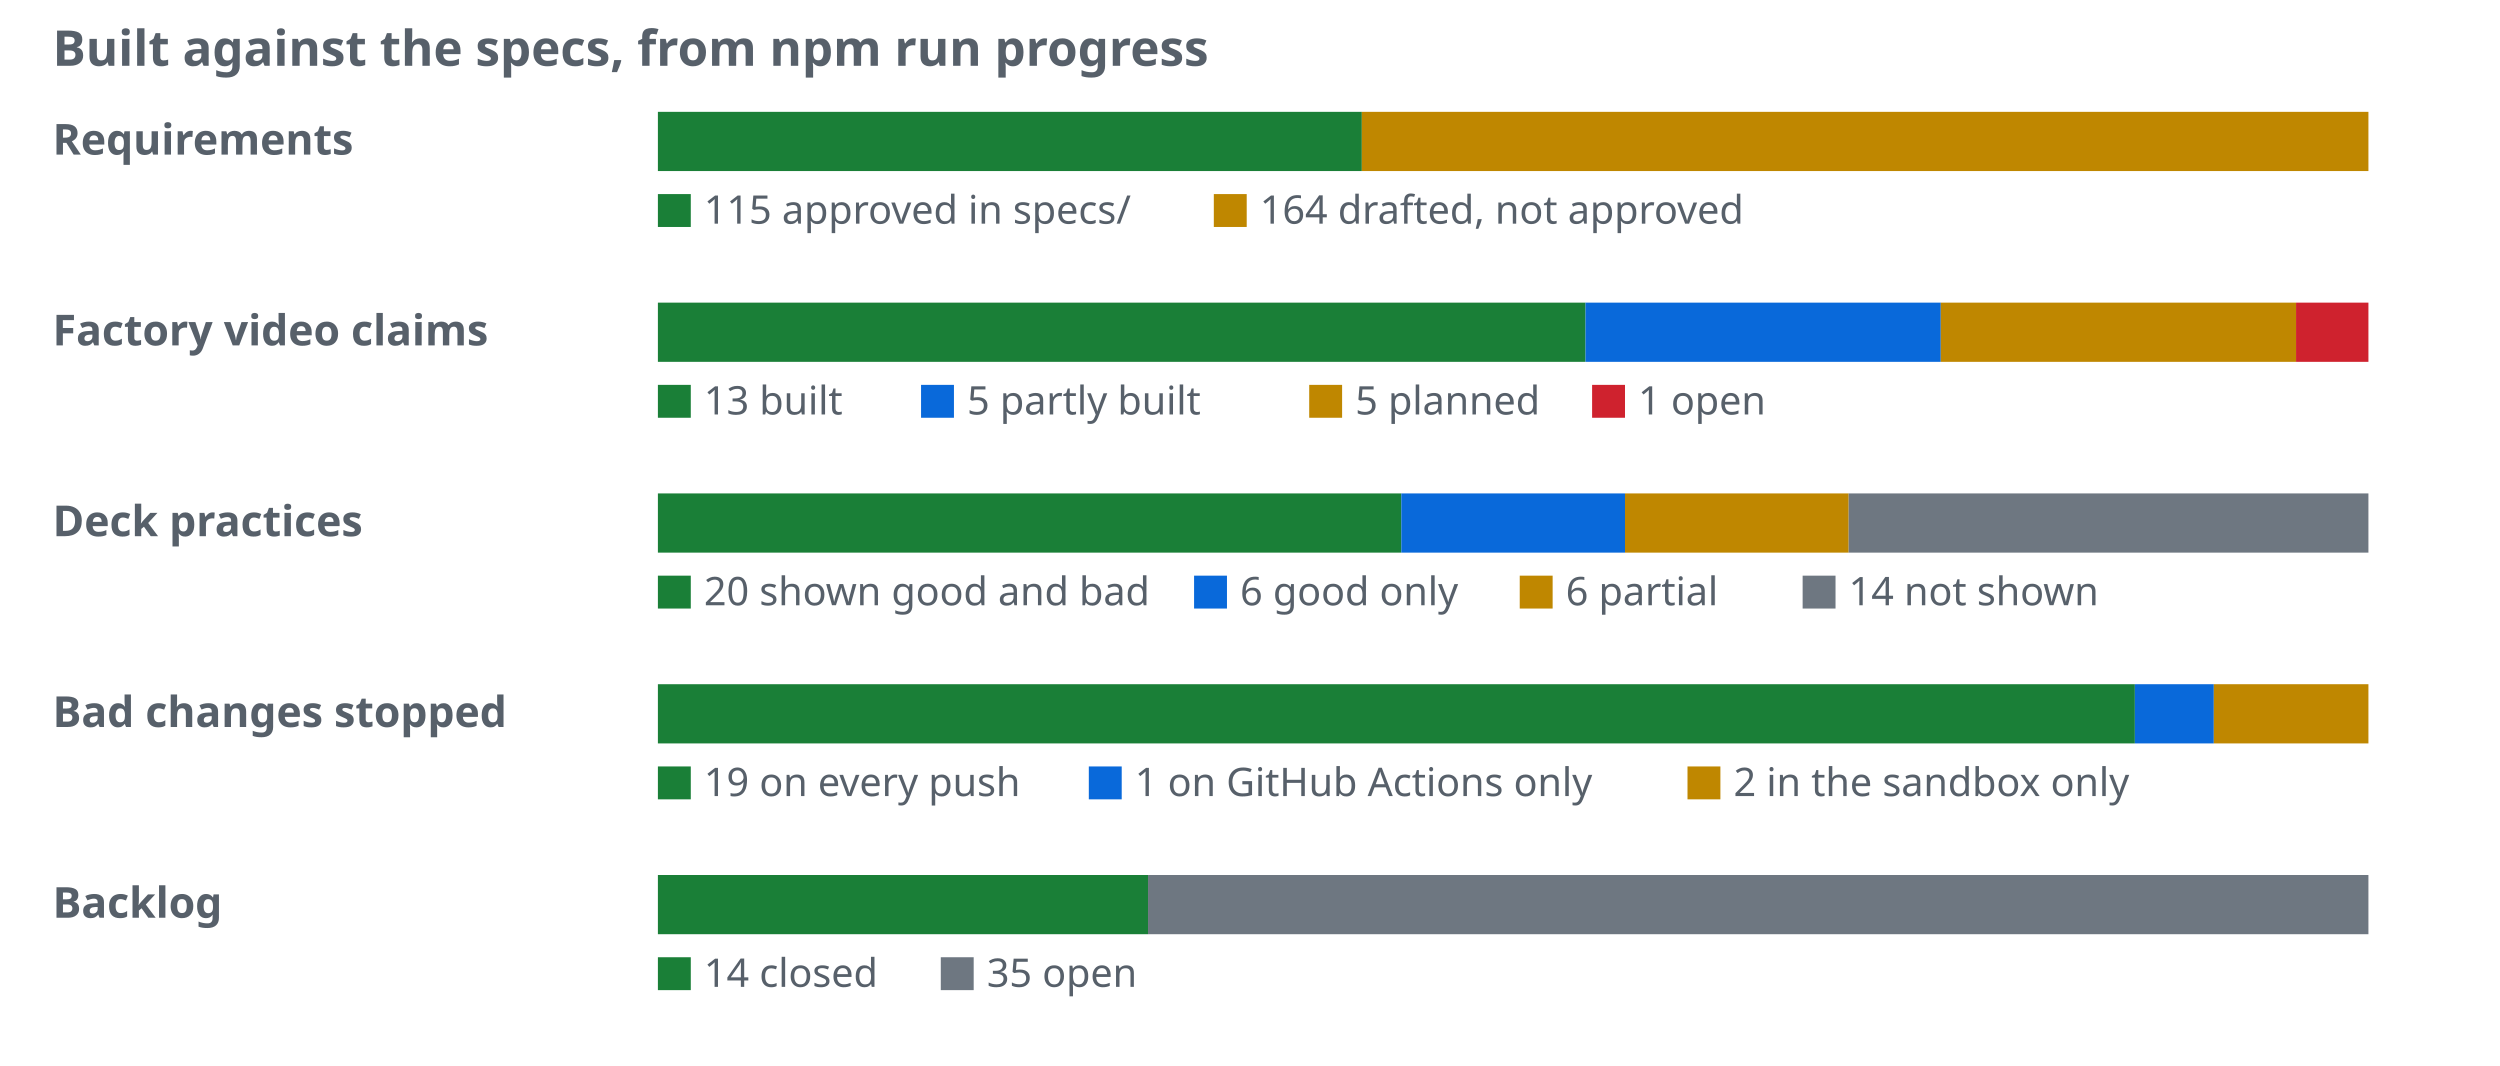
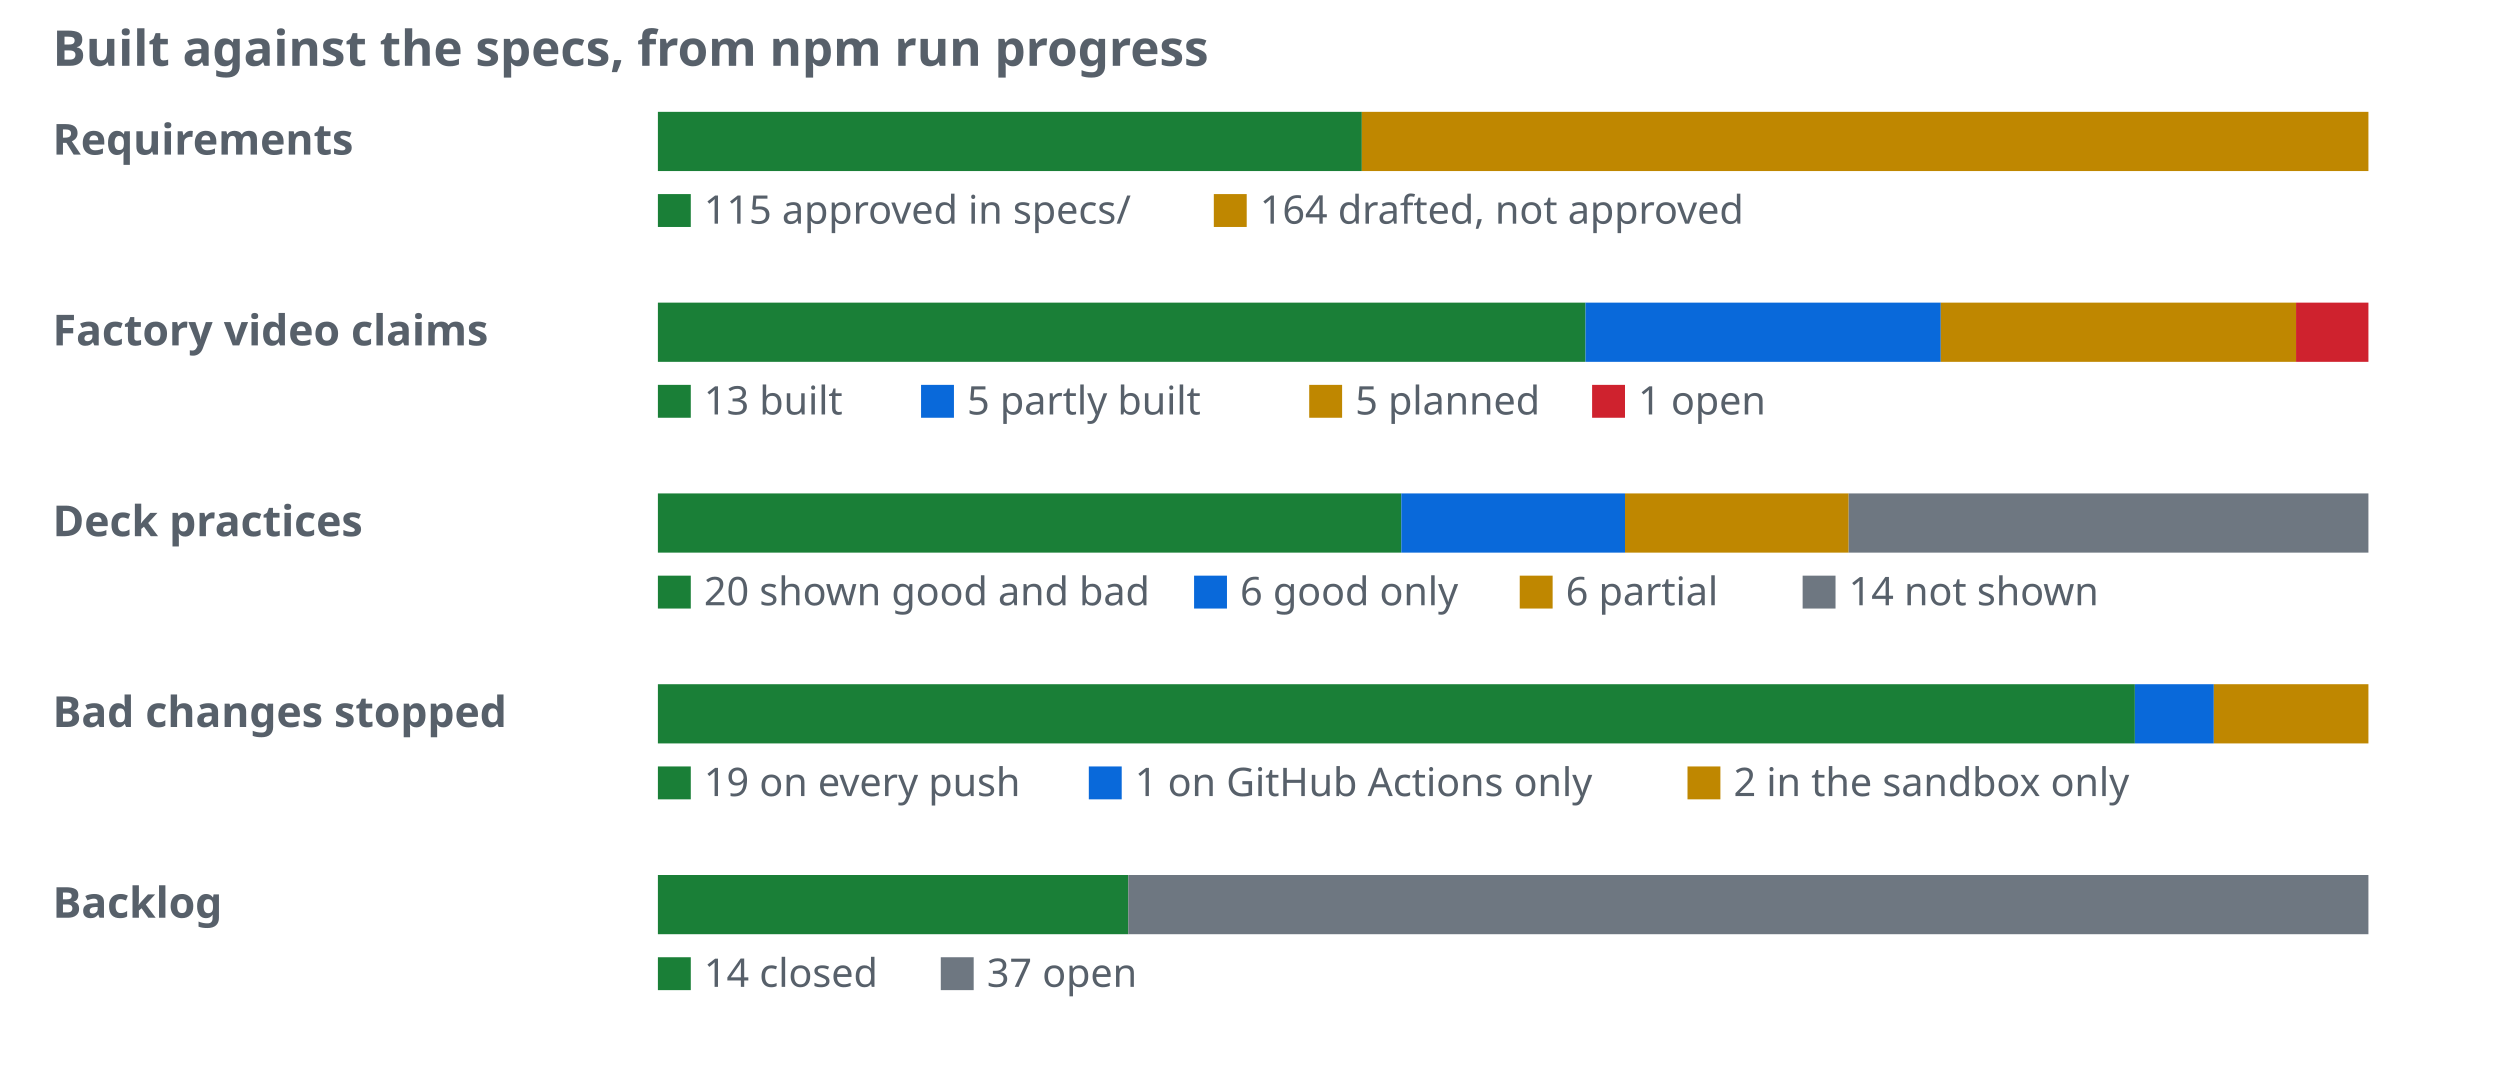
<svg xmlns="http://www.w3.org/2000/svg" width="760" height="324" viewBox="0 0 760 324" role="img" aria-labelledby="title">
  <style>text{fill:#57606a;font-family:sans-serif}.h{font-size:15px;font-weight:600}.t{font-size:13px;font-weight:600}.l{font-size:12px}@media (prefers-color-scheme:dark){text{fill:#9198a1}}</style>
  <text x="16" y="20" class="h">Built against the specs, from npm run progress</text>
  <text x="16" y="47" class="t">Requirements</text>
  <rect x="200" y="34" width="214" height="18" fill="#1a7f37" />
  <rect x="414" y="34" width="306" height="18" fill="#bf8700" />
  <rect x="200" y="59" width="10" height="10" fill="#1a7f37" />
  <text x="214" y="68" class="l">115 approved in specs/</text>
  <rect x="369" y="59" width="10" height="10" fill="#bf8700" />
  <text x="383" y="68" class="l">164 drafted, not approved</text>
  <text x="16" y="105" class="t">Factory video claims</text>
  <rect x="200" y="92" width="282" height="18" fill="#1a7f37" />
  <rect x="482" y="92" width="108" height="18" fill="#0969da" />
  <rect x="590" y="92" width="108" height="18" fill="#bf8700" />
  <rect x="698" y="92" width="22" height="18" fill="#cf222e" />
  <rect x="200" y="117" width="10" height="10" fill="#1a7f37" />
  <text x="214" y="126" class="l">13 built</text>
  <rect x="280" y="117" width="10" height="10" fill="#0969da" />
  <text x="294" y="126" class="l">5 partly built</text>
  <rect x="398" y="117" width="10" height="10" fill="#bf8700" />
  <text x="412" y="126" class="l">5 planned</text>
  <rect x="484" y="117" width="10" height="10" fill="#cf222e" />
  <text x="498" y="126" class="l">1 open</text>
  <text x="16" y="163" class="t">Deck practices</text>
  <rect x="200" y="150" width="226" height="18" fill="#1a7f37" />
  <rect x="426" y="150" width="68" height="18" fill="#0969da" />
  <rect x="494" y="150" width="68" height="18" fill="#bf8700" />
  <rect x="562" y="150" width="158" height="18" fill="#6e7781" />
  <rect x="200" y="175" width="10" height="10" fill="#1a7f37" />
  <text x="214" y="184" class="l">20 shown good and bad</text>
  <rect x="363" y="175" width="10" height="10" fill="#0969da" />
  <text x="377" y="184" class="l">6 good only</text>
  <rect x="462" y="175" width="10" height="10" fill="#bf8700" />
  <text x="476" y="184" class="l">6 partial</text>
  <rect x="548" y="175" width="10" height="10" fill="#6e7781" />
  <text x="562" y="184" class="l">14 not shown</text>
  <text x="16" y="221" class="t">Bad changes stopped</text>
  <rect x="200" y="208" width="449" height="18" fill="#1a7f37" />
  <rect x="649" y="208" width="24" height="18" fill="#0969da" />
  <rect x="673" y="208" width="47" height="18" fill="#bf8700" />
  <rect x="200" y="233" width="10" height="10" fill="#1a7f37" />
  <text x="214" y="242" class="l">19 on every push</text>
  <rect x="331" y="233" width="10" height="10" fill="#0969da" />
  <text x="345" y="242" class="l">1 on GitHub Actions only</text>
  <rect x="513" y="233" width="10" height="10" fill="#bf8700" />
  <text x="527" y="242" class="l">2 in the sandbox only</text>
  <text x="16" y="279" class="t">Backlog</text>
-   <rect x="200" y="266" width="149" height="18" fill="#1a7f37" />
-   <rect x="349" y="266" width="371" height="18" fill="#6e7781" />
+   <rect x="200" y="266" width="143" height="18" fill="#1a7f37" />
+   <rect x="343" y="266" width="377" height="18" fill="#6e7781" />
  <rect x="200" y="291" width="10" height="10" fill="#1a7f37" />
  <text x="214" y="300" class="l">14 closed</text>
  <rect x="286" y="291" width="10" height="10" fill="#6e7781" />
-   <text x="300" y="300" class="l">35 open</text>
+   <text x="300" y="300" class="l">37 open</text>
</svg>
